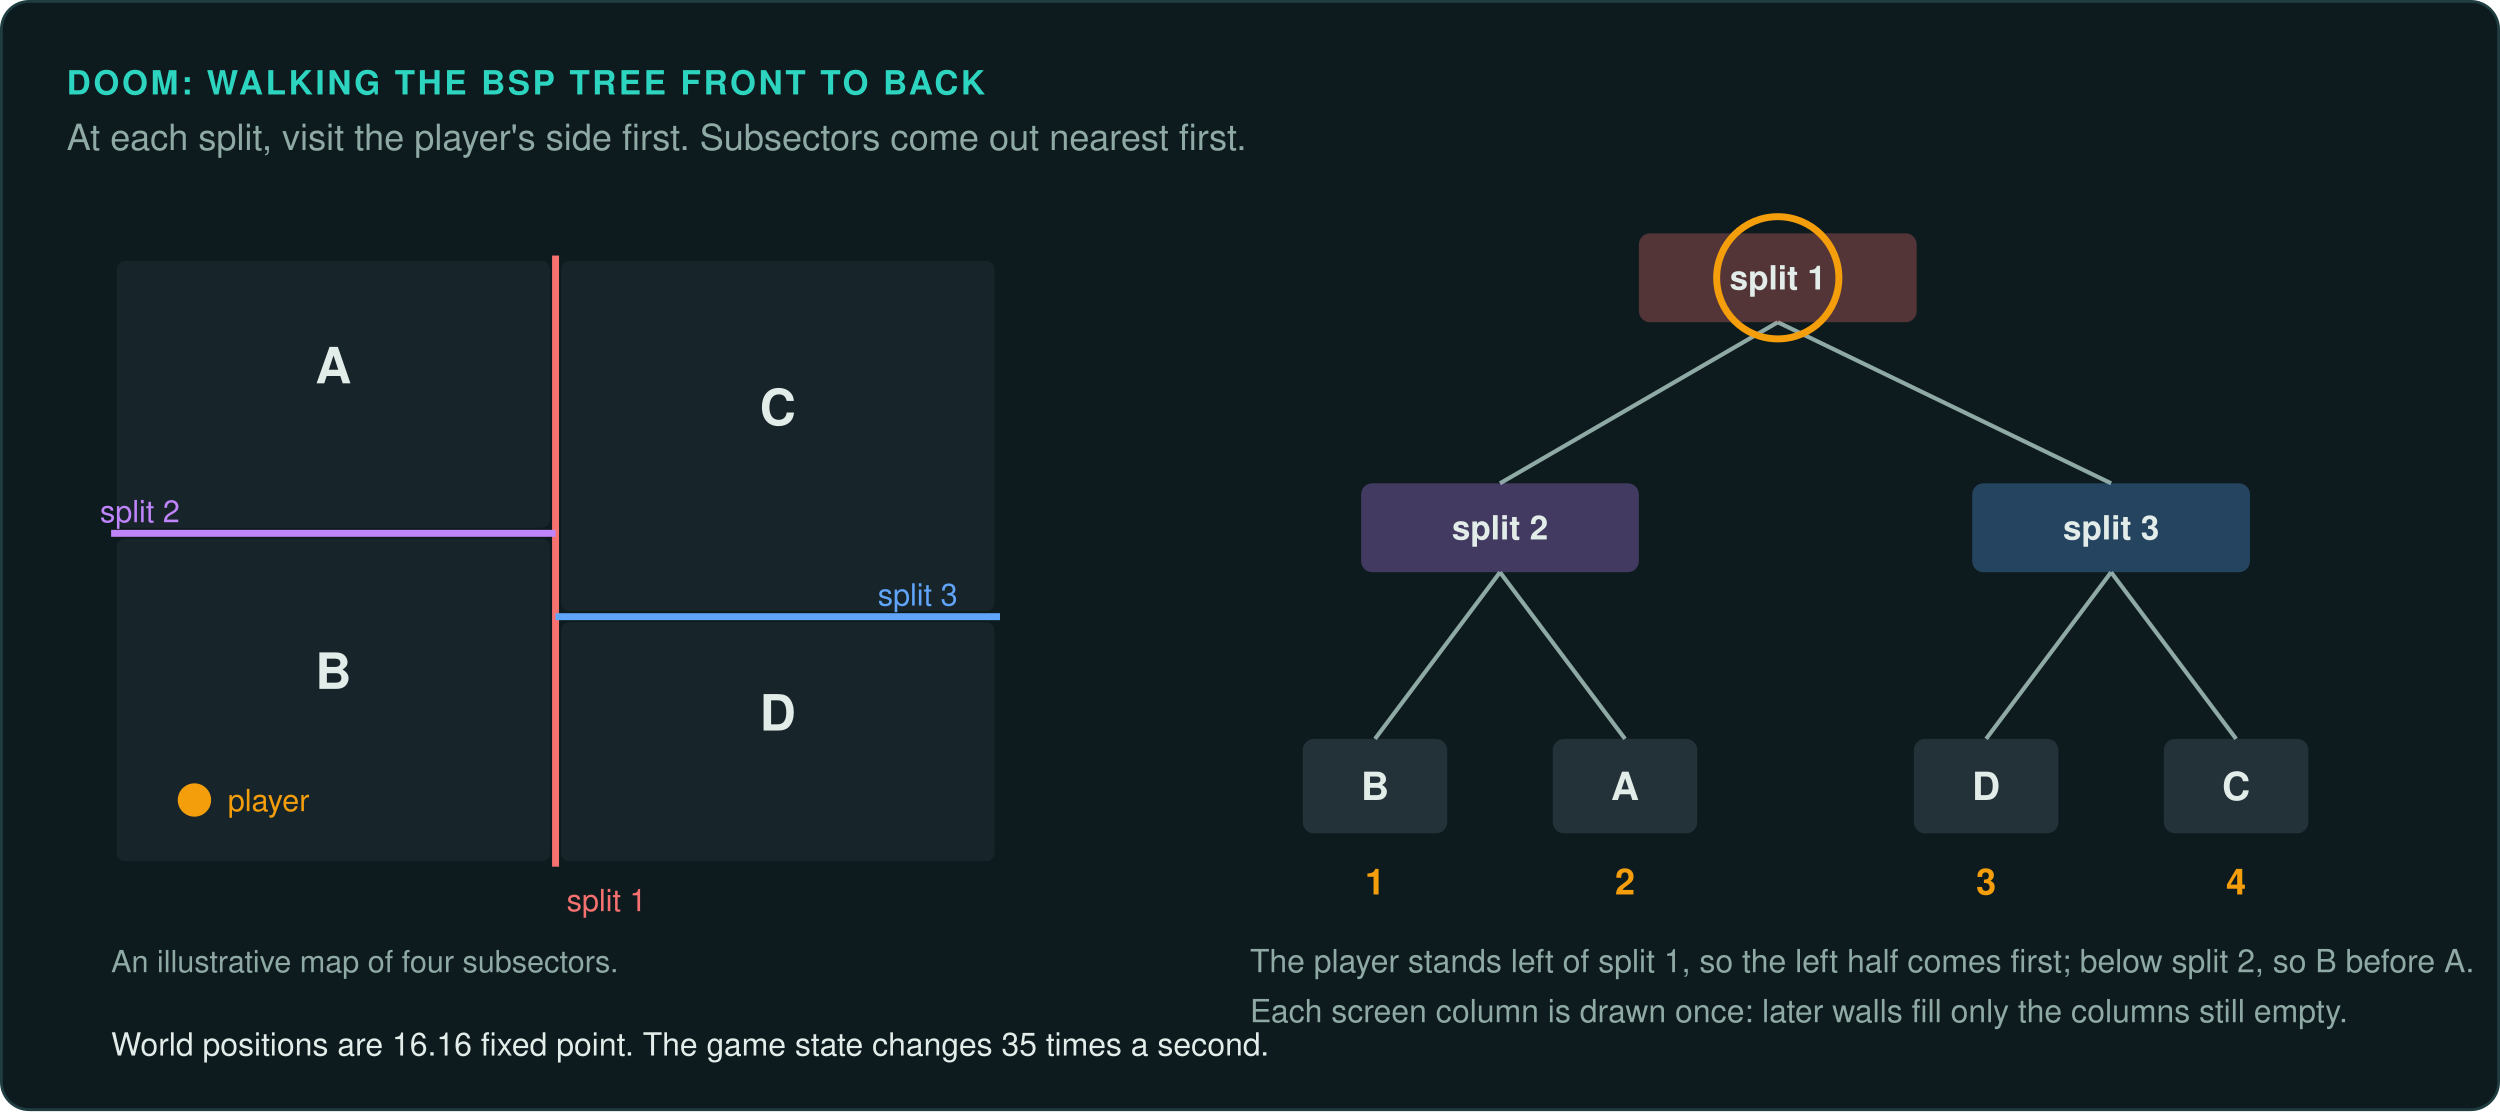
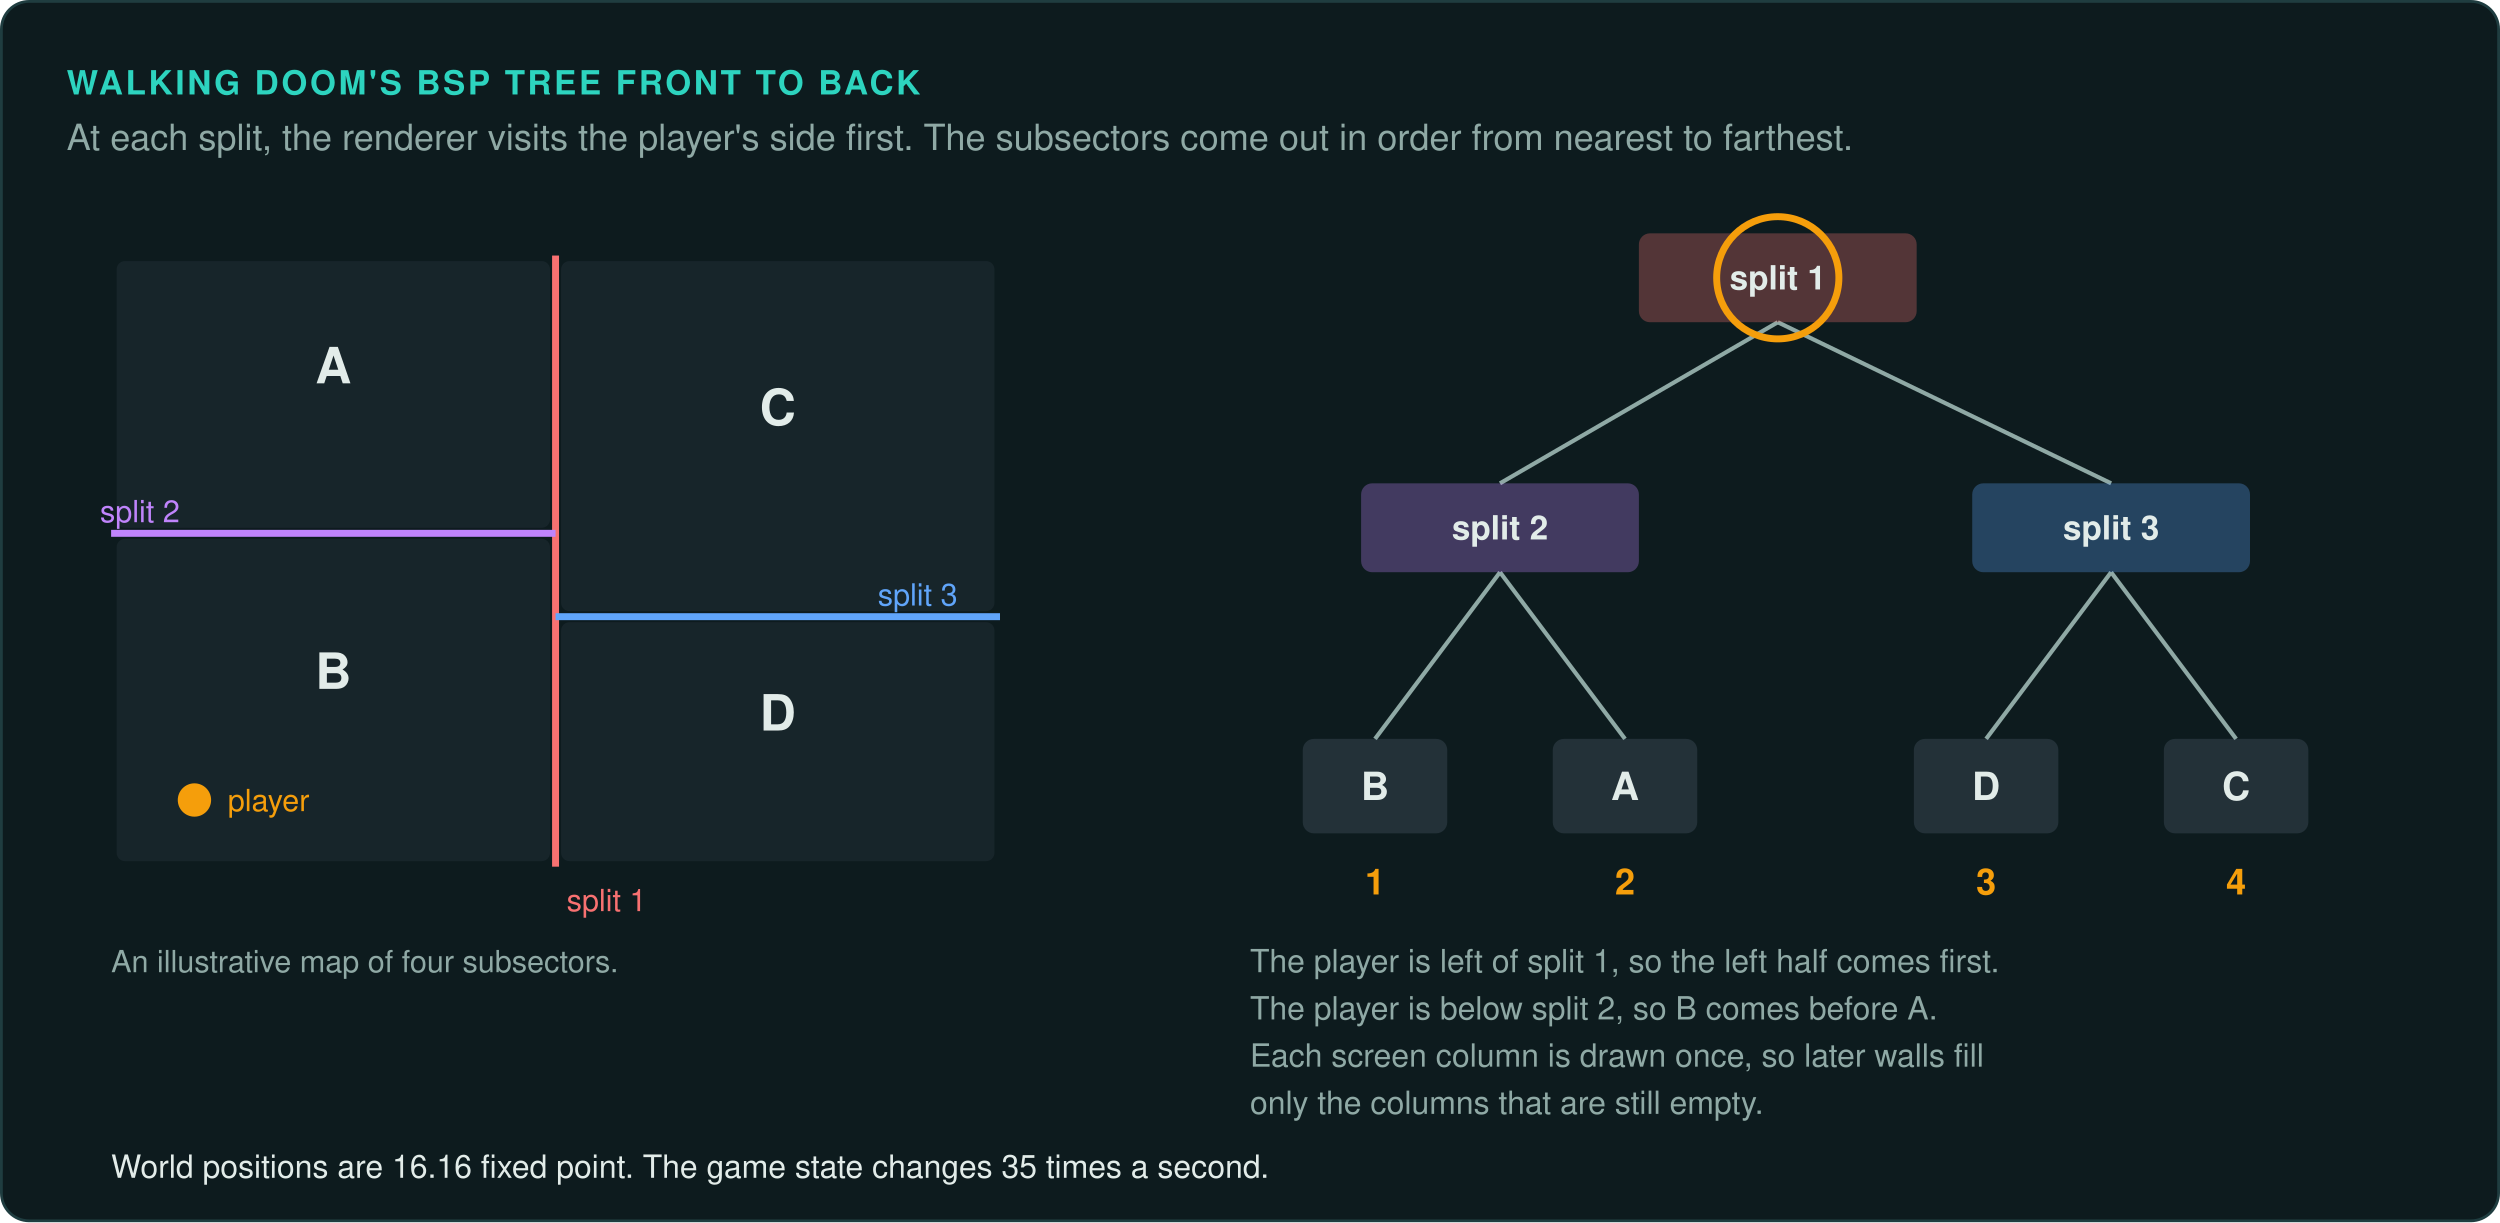
- <svg xmlns="http://www.w3.org/2000/svg" width="900" height="400" viewBox="0 0 900 400" role="img" aria-label="Doom's BSP tree: at each node the renderer visits the side the player is on first, so the subsectors come out from front to back">
-   <rect x="0.5" y="0.5" width="899" height="399" rx="10" fill="#0d1b1e" stroke="#1f3d40" />
+ <svg xmlns="http://www.w3.org/2000/svg" width="900" height="440" viewBox="0 0 900 440" role="img" aria-label="Doom's renderer walks the BSP tree and visits the player's side of each split first, so the subsectors come out from front to back">
+   <rect x="0.5" y="0.5" width="899" height="439" rx="10" fill="#0d1b1e" stroke="#1f3d40" />
  <defs>
    <marker id="arrow" viewBox="0 0 8 8" refX="7" refY="4" markerWidth="7" markerHeight="7" orient="auto">
      <path d="M0 0L8 4L0 8z" fill="#8fa9a5" />
    </marker>
  </defs>
-   <text x="24.0" y="34.0" font-family="ui-sans-serif, -apple-system, 'Segoe UI', Helvetica, Arial, sans-serif" font-size="12" font-weight="600" fill="#2dd4bf" text-anchor="start" letter-spacing="0.08em">DOOM: WALKING THE BSP TREE FRONT TO BACK</text>
-   <text x="24.0" y="54.0" font-family="ui-sans-serif, -apple-system, 'Segoe UI', Helvetica, Arial, sans-serif" font-size="13" font-weight="400" fill="#8fa9a5" text-anchor="start">At each split, visit the player's side first. Subsectors come out nearest first.</text>
+   <text x="24.0" y="34.0" font-family="ui-sans-serif, -apple-system, 'Segoe UI', Helvetica, Arial, sans-serif" font-size="12" font-weight="600" fill="#2dd4bf" text-anchor="start" letter-spacing="0.08em">WALKING DOOM'S BSP TREE FRONT TO BACK</text>
+   <text x="24.0" y="54.0" font-family="ui-sans-serif, -apple-system, 'Segoe UI', Helvetica, Arial, sans-serif" font-size="13" font-weight="400" fill="#8fa9a5" text-anchor="start">At each split, the renderer visits the player's side first. The subsectors come out in order from nearest to farthest.</text>
  <rect x="42.0" y="94.0" width="156.0" height="96.0" rx="3" fill="#64748b" stroke="none" fill-opacity="0.12" />
  <rect x="42" y="94" width="156" height="96" rx="3" fill="#2dd4bf" opacity="0">
    <animate attributeName="opacity" values="0;0.35;0" keyTimes="0;0.32;0.96" dur="8.0s" calcMode="discrete" repeatCount="indefinite" />
  </rect>
  <text x="120.0" y="138.0" font-family="ui-sans-serif, -apple-system, 'Segoe UI', Helvetica, Arial, sans-serif" font-size="18" font-weight="700" fill="#e2ece9" text-anchor="middle">A</text>
  <text x="120.0" y="158.0" font-family="ui-monospace, SFMono-Regular, Menlo, Consolas, monospace" font-size="12" fill="#f59e0b" text-anchor="middle" opacity="0">drawn 2<animate attributeName="opacity" values="0;1;0" keyTimes="0;0.32;0.96" dur="8.0s" calcMode="discrete" repeatCount="indefinite" />
  </text>
  <rect x="42.0" y="194.0" width="156.0" height="116.0" rx="3" fill="#64748b" stroke="none" fill-opacity="0.12" />
  <rect x="42" y="194" width="156" height="116" rx="3" fill="#2dd4bf" opacity="0">
    <animate attributeName="opacity" values="0;0.35;0" keyTimes="0;0.12;0.96" dur="8.0s" calcMode="discrete" repeatCount="indefinite" />
  </rect>
  <text x="120.0" y="248.0" font-family="ui-sans-serif, -apple-system, 'Segoe UI', Helvetica, Arial, sans-serif" font-size="18" font-weight="700" fill="#e2ece9" text-anchor="middle">B</text>
  <text x="120.0" y="268.0" font-family="ui-monospace, SFMono-Regular, Menlo, Consolas, monospace" font-size="12" fill="#f59e0b" text-anchor="middle" opacity="0">drawn 1<animate attributeName="opacity" values="0;1;0" keyTimes="0;0.12;0.96" dur="8.0s" calcMode="discrete" repeatCount="indefinite" />
  </text>
  <rect x="202.0" y="94.0" width="156.0" height="126.0" rx="3" fill="#64748b" stroke="none" fill-opacity="0.12" />
  <rect x="202" y="94" width="156" height="126" rx="3" fill="#2dd4bf" opacity="0">
    <animate attributeName="opacity" values="0;0.35;0" keyTimes="0;0.72;0.96" dur="8.0s" calcMode="discrete" repeatCount="indefinite" />
  </rect>
  <text x="280.0" y="153.0" font-family="ui-sans-serif, -apple-system, 'Segoe UI', Helvetica, Arial, sans-serif" font-size="18" font-weight="700" fill="#e2ece9" text-anchor="middle">C</text>
  <text x="280.0" y="173.0" font-family="ui-monospace, SFMono-Regular, Menlo, Consolas, monospace" font-size="12" fill="#f59e0b" text-anchor="middle" opacity="0">drawn 4<animate attributeName="opacity" values="0;1;0" keyTimes="0;0.72;0.96" dur="8.0s" calcMode="discrete" repeatCount="indefinite" />
  </text>
  <rect x="202.0" y="224.0" width="156.0" height="86.0" rx="3" fill="#64748b" stroke="none" fill-opacity="0.12" />
  <rect x="202" y="224" width="156" height="86" rx="3" fill="#2dd4bf" opacity="0">
    <animate attributeName="opacity" values="0;0.35;0" keyTimes="0;0.52;0.96" dur="8.0s" calcMode="discrete" repeatCount="indefinite" />
  </rect>
  <text x="280.0" y="263.0" font-family="ui-sans-serif, -apple-system, 'Segoe UI', Helvetica, Arial, sans-serif" font-size="18" font-weight="700" fill="#e2ece9" text-anchor="middle">D</text>
  <text x="280.0" y="283.0" font-family="ui-monospace, SFMono-Regular, Menlo, Consolas, monospace" font-size="12" fill="#f59e0b" text-anchor="middle" opacity="0">drawn 3<animate attributeName="opacity" values="0;1;0" keyTimes="0;0.52;0.96" dur="8.0s" calcMode="discrete" repeatCount="indefinite" />
  </text>
  <path d="M200.0 92.0L200.0 312.0" stroke="#f87171" stroke-width="2.5" fill="none" />
  <path d="M40.0 192.0L200.0 192.0" stroke="#c084fc" stroke-width="2.5" fill="none" />
  <path d="M200.0 222.0L360.0 222.0" stroke="#60a5fa" stroke-width="2.5" fill="none" />
  <text x="204.0" y="328.0" font-family="ui-sans-serif, -apple-system, 'Segoe UI', Helvetica, Arial, sans-serif" font-size="11" font-weight="400" fill="#f87171" text-anchor="start">split 1</text>
  <text x="36.0" y="188.0" font-family="ui-sans-serif, -apple-system, 'Segoe UI', Helvetica, Arial, sans-serif" font-size="11" font-weight="400" fill="#c084fc" text-anchor="start">split 2</text>
  <text x="316.0" y="218.0" font-family="ui-sans-serif, -apple-system, 'Segoe UI', Helvetica, Arial, sans-serif" font-size="11" font-weight="400" fill="#60a5fa" text-anchor="start">split 3</text>
  <circle cx="70" cy="288" r="6" fill="#f59e0b" />
  <text x="82.0" y="292.0" font-family="ui-sans-serif, -apple-system, 'Segoe UI', Helvetica, Arial, sans-serif" font-size="11" font-weight="400" fill="#f59e0b" text-anchor="start">player</text>
  <path d="M640.0 116.0L540.0 174.0" stroke="#8fa9a5" stroke-width="1.5" fill="none" />
  <path d="M640.0 116.0L760.0 174.0" stroke="#8fa9a5" stroke-width="1.5" fill="none" />
  <path d="M540.0 206.0L585.0 266.0" stroke="#8fa9a5" stroke-width="1.5" fill="none" />
  <path d="M540.0 206.0L495.0 266.0" stroke="#8fa9a5" stroke-width="1.5" fill="none" />
  <path d="M760.0 206.0L715.0 266.0" stroke="#8fa9a5" stroke-width="1.5" fill="none" />
  <path d="M760.0 206.0L805.0 266.0" stroke="#8fa9a5" stroke-width="1.5" fill="none" />
  <rect x="590.0" y="84.0" width="100.0" height="32.0" rx="4" fill="#f87171" stroke="none" fill-opacity="0.3" />
  <text x="640.0" y="104.2" font-family="ui-sans-serif, -apple-system, 'Segoe UI', Helvetica, Arial, sans-serif" font-size="12" font-weight="600" fill="#e2ece9" text-anchor="middle">split 1</text>
  <rect x="490.0" y="174.0" width="100.0" height="32.0" rx="4" fill="#c084fc" stroke="none" fill-opacity="0.3" />
  <text x="540.0" y="194.2" font-family="ui-sans-serif, -apple-system, 'Segoe UI', Helvetica, Arial, sans-serif" font-size="12" font-weight="600" fill="#e2ece9" text-anchor="middle">split 2</text>
  <rect x="710.0" y="174.0" width="100.0" height="32.0" rx="4" fill="#60a5fa" stroke="none" fill-opacity="0.3" />
  <text x="760.0" y="194.2" font-family="ui-sans-serif, -apple-system, 'Segoe UI', Helvetica, Arial, sans-serif" font-size="12" font-weight="600" fill="#e2ece9" text-anchor="middle">split 3</text>
  <rect x="559.0" y="266.0" width="52.0" height="34.0" rx="4" fill="#64748b" stroke="none" fill-opacity="0.25" />
  <rect x="559" y="266" width="52" height="34" rx="4" fill="#2dd4bf" opacity="0">
    <animate attributeName="opacity" values="0;0.55;0" keyTimes="0;0.32;0.96" dur="8.0s" calcMode="discrete" repeatCount="indefinite" />
  </rect>
  <text x="585.0" y="288.0" font-family="ui-sans-serif, -apple-system, 'Segoe UI', Helvetica, Arial, sans-serif" font-size="14" font-weight="600" fill="#e2ece9" text-anchor="middle">A</text>
  <text x="585.0" y="322.0" font-family="ui-sans-serif, -apple-system, 'Segoe UI', Helvetica, Arial, sans-serif" font-size="13" font-weight="600" fill="#f59e0b" text-anchor="middle">2</text>
  <rect x="469.0" y="266.0" width="52.0" height="34.0" rx="4" fill="#64748b" stroke="none" fill-opacity="0.25" />
  <rect x="469" y="266" width="52" height="34" rx="4" fill="#2dd4bf" opacity="0">
    <animate attributeName="opacity" values="0;0.55;0" keyTimes="0;0.12;0.96" dur="8.0s" calcMode="discrete" repeatCount="indefinite" />
  </rect>
  <text x="495.0" y="288.0" font-family="ui-sans-serif, -apple-system, 'Segoe UI', Helvetica, Arial, sans-serif" font-size="14" font-weight="600" fill="#e2ece9" text-anchor="middle">B</text>
  <text x="495.0" y="322.0" font-family="ui-sans-serif, -apple-system, 'Segoe UI', Helvetica, Arial, sans-serif" font-size="13" font-weight="600" fill="#f59e0b" text-anchor="middle">1</text>
  <rect x="689.0" y="266.0" width="52.0" height="34.0" rx="4" fill="#64748b" stroke="none" fill-opacity="0.25" />
  <rect x="689" y="266" width="52" height="34" rx="4" fill="#2dd4bf" opacity="0">
    <animate attributeName="opacity" values="0;0.55;0" keyTimes="0;0.52;0.96" dur="8.0s" calcMode="discrete" repeatCount="indefinite" />
  </rect>
  <text x="715.0" y="288.0" font-family="ui-sans-serif, -apple-system, 'Segoe UI', Helvetica, Arial, sans-serif" font-size="14" font-weight="600" fill="#e2ece9" text-anchor="middle">D</text>
  <text x="715.0" y="322.0" font-family="ui-sans-serif, -apple-system, 'Segoe UI', Helvetica, Arial, sans-serif" font-size="13" font-weight="600" fill="#f59e0b" text-anchor="middle">3</text>
  <rect x="779.0" y="266.0" width="52.0" height="34.0" rx="4" fill="#64748b" stroke="none" fill-opacity="0.25" />
  <rect x="779" y="266" width="52" height="34" rx="4" fill="#2dd4bf" opacity="0">
    <animate attributeName="opacity" values="0;0.55;0" keyTimes="0;0.72;0.96" dur="8.0s" calcMode="discrete" repeatCount="indefinite" />
  </rect>
  <text x="805.0" y="288.0" font-family="ui-sans-serif, -apple-system, 'Segoe UI', Helvetica, Arial, sans-serif" font-size="14" font-weight="600" fill="#e2ece9" text-anchor="middle">C</text>
  <text x="805.0" y="322.0" font-family="ui-sans-serif, -apple-system, 'Segoe UI', Helvetica, Arial, sans-serif" font-size="13" font-weight="600" fill="#f59e0b" text-anchor="middle">4</text>
  <circle cx="640" cy="100" r="22" fill="none" stroke="#f59e0b" stroke-width="2.5">
    <animateTransform attributeName="transform" type="translate" values="0 0;-100 90;-145 183;-55 183;120 90;75 183;165 183" keyTimes="0.00;0.06;0.12;0.32;0.46;0.52;0.72" calcMode="discrete" dur="8.0s" repeatCount="indefinite" />
  </circle>
-   <text x="450.0" y="350.0" font-family="ui-sans-serif, -apple-system, 'Segoe UI', Helvetica, Arial, sans-serif" font-size="11.5" font-weight="400" fill="#8fa9a5" text-anchor="start">The player stands left of split 1, so the left half comes first; below split 2, so B before A.</text>
-   <text x="450.0" y="368.0" font-family="ui-sans-serif, -apple-system, 'Segoe UI', Helvetica, Arial, sans-serif" font-size="11.5" font-weight="400" fill="#8fa9a5" text-anchor="start">Each screen column is drawn once: later walls fill only the columns still empty.</text>
+   <text x="450.0" y="350.0" font-family="ui-sans-serif, -apple-system, 'Segoe UI', Helvetica, Arial, sans-serif" font-size="11.5" font-weight="400" fill="#8fa9a5" text-anchor="start">The player is left of split 1, so the left half comes first.</text>
+   <text x="450.0" y="367.0" font-family="ui-sans-serif, -apple-system, 'Segoe UI', Helvetica, Arial, sans-serif" font-size="11.5" font-weight="400" fill="#8fa9a5" text-anchor="start">The player is below split 2, so B comes before A.</text>
+   <text x="450.0" y="384.0" font-family="ui-sans-serif, -apple-system, 'Segoe UI', Helvetica, Arial, sans-serif" font-size="11.5" font-weight="400" fill="#8fa9a5" text-anchor="start">Each screen column is drawn once, so later walls fill</text>
+   <text x="450.0" y="401.0" font-family="ui-sans-serif, -apple-system, 'Segoe UI', Helvetica, Arial, sans-serif" font-size="11.5" font-weight="400" fill="#8fa9a5" text-anchor="start">only the columns that are still empty.</text>
  <text x="40.0" y="350.0" font-family="ui-sans-serif, -apple-system, 'Segoe UI', Helvetica, Arial, sans-serif" font-size="11" font-weight="400" fill="#8fa9a5" text-anchor="start">An illustrative map of four subsectors.</text>
-   <text x="40.0" y="380.0" font-family="ui-sans-serif, -apple-system, 'Segoe UI', Helvetica, Arial, sans-serif" font-size="11.5" font-weight="400" fill="#e2ece9" text-anchor="start">World positions are 16.16 fixed point. The game state changes 35 times a second.</text>
+   <text x="40.0" y="424.0" font-family="ui-sans-serif, -apple-system, 'Segoe UI', Helvetica, Arial, sans-serif" font-size="11.5" font-weight="400" fill="#e2ece9" text-anchor="start">World positions are 16.16 fixed point. The game state changes 35 times a second.</text>
</svg>
